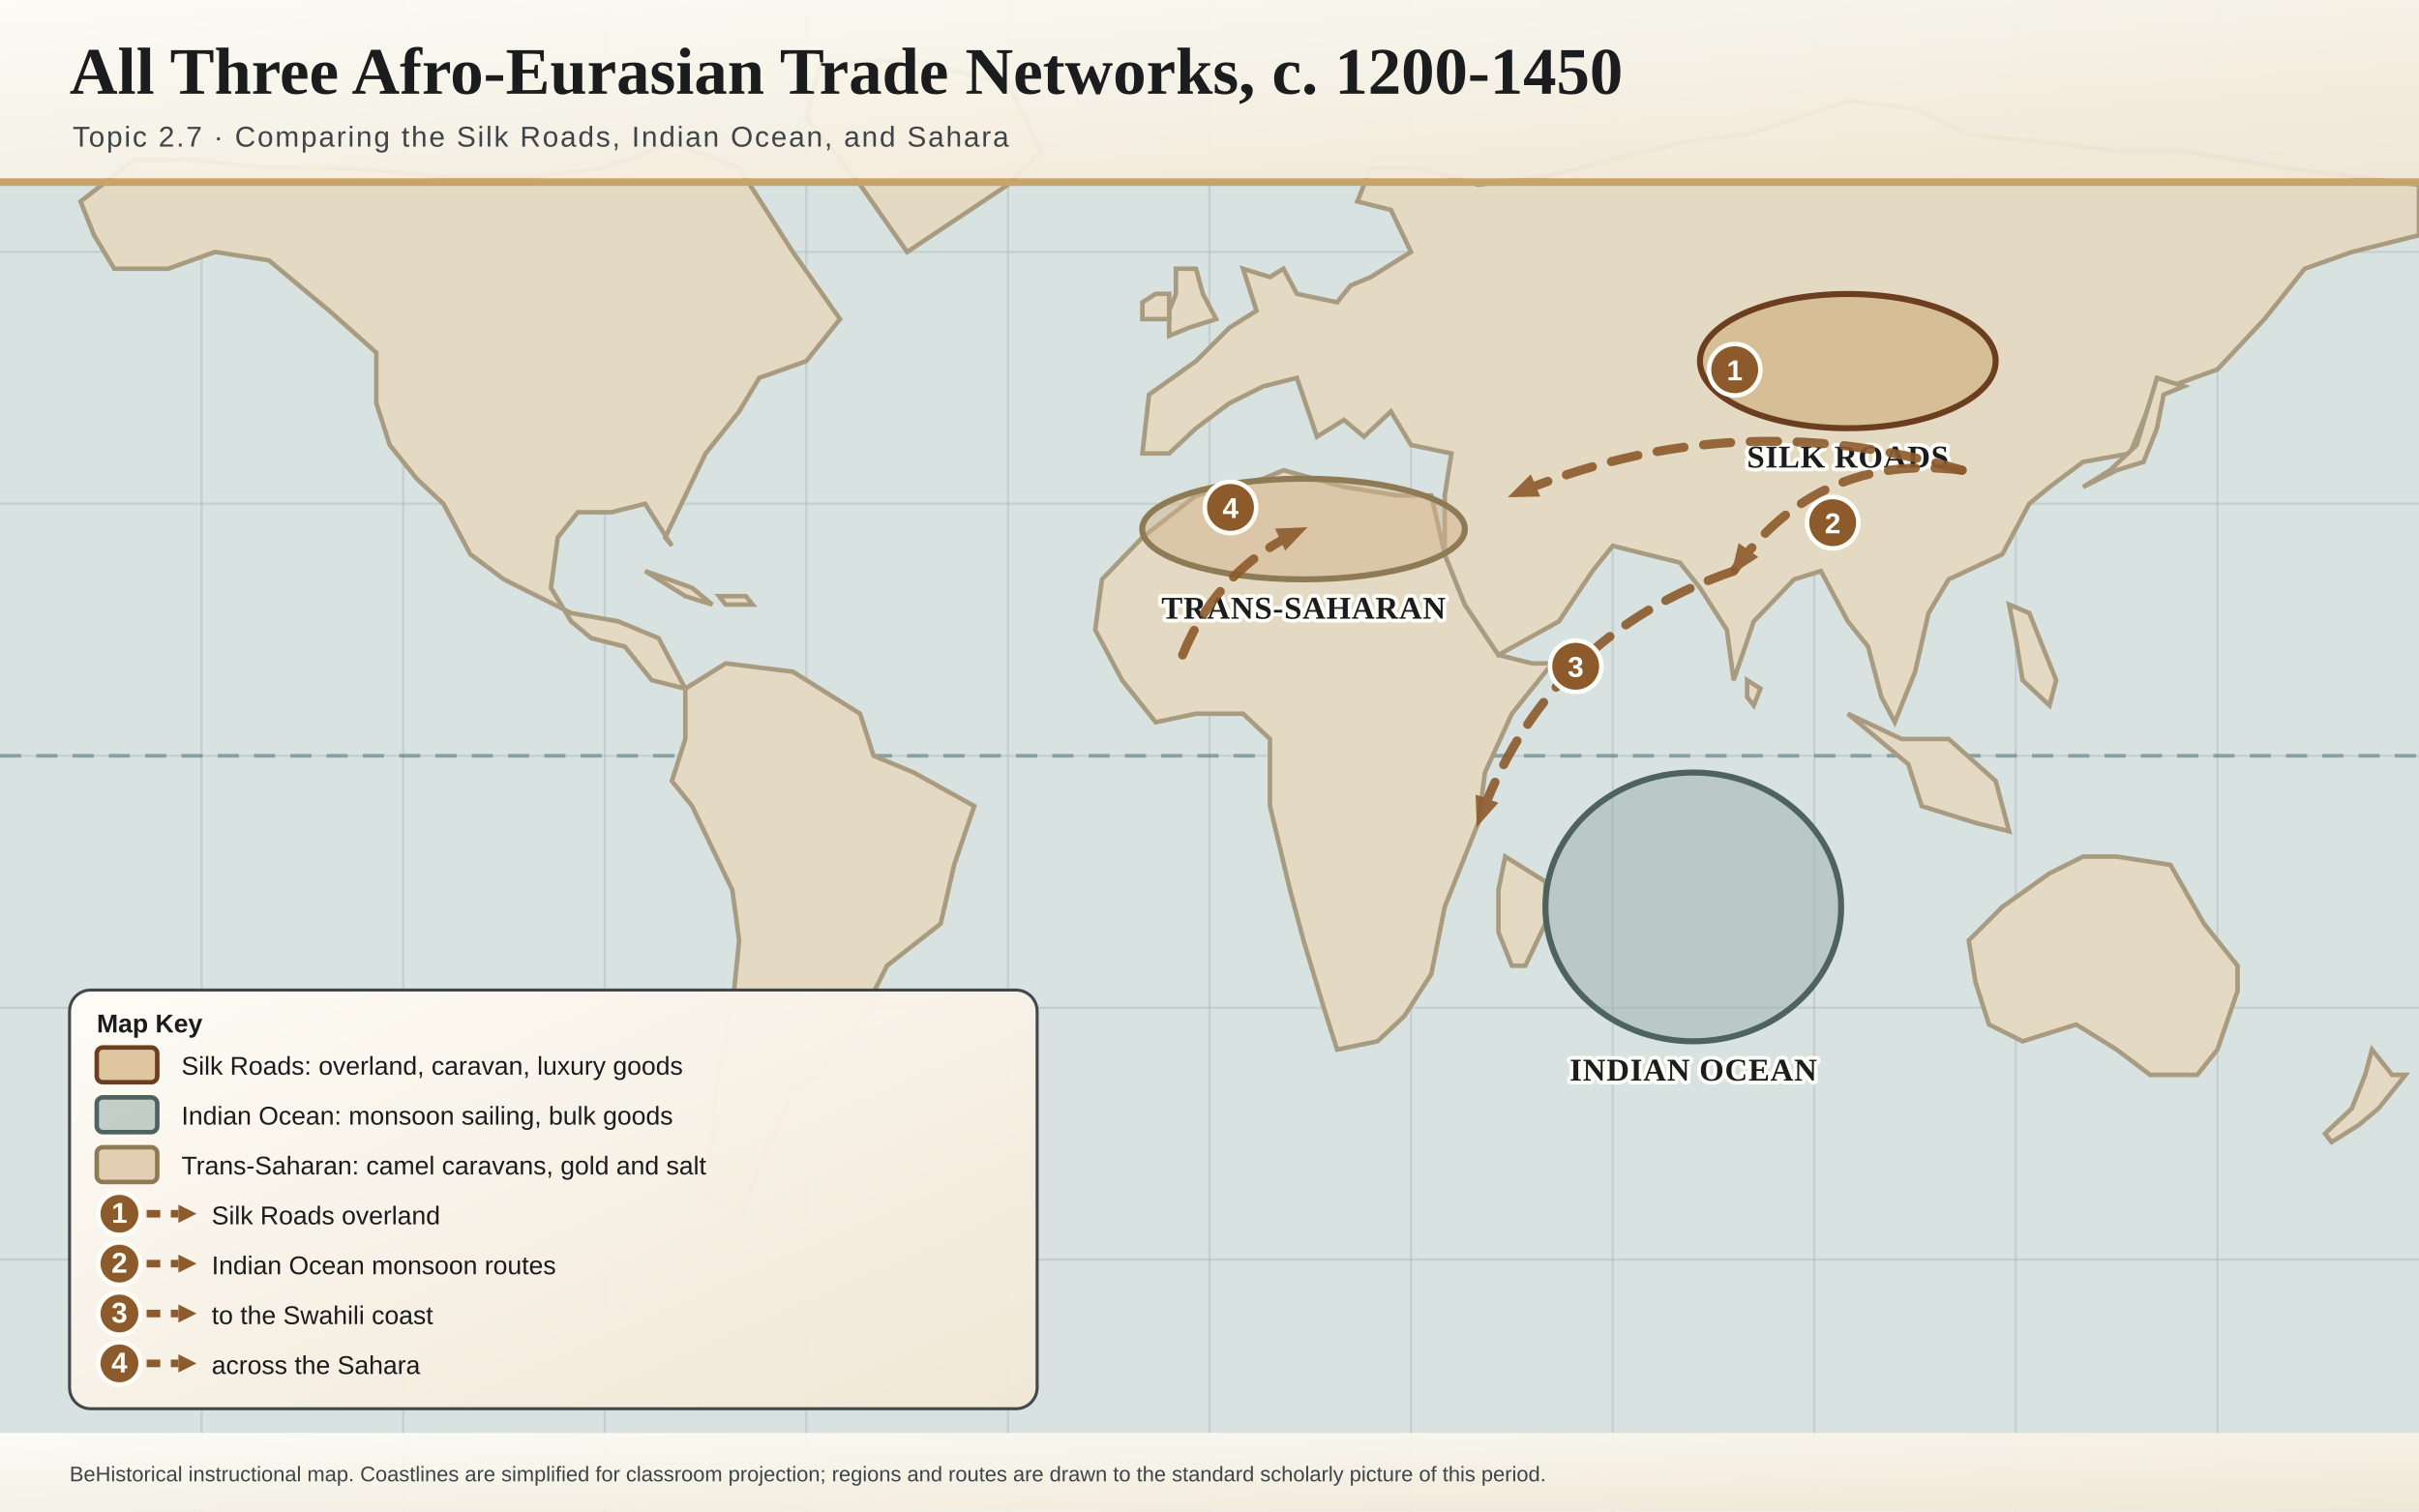
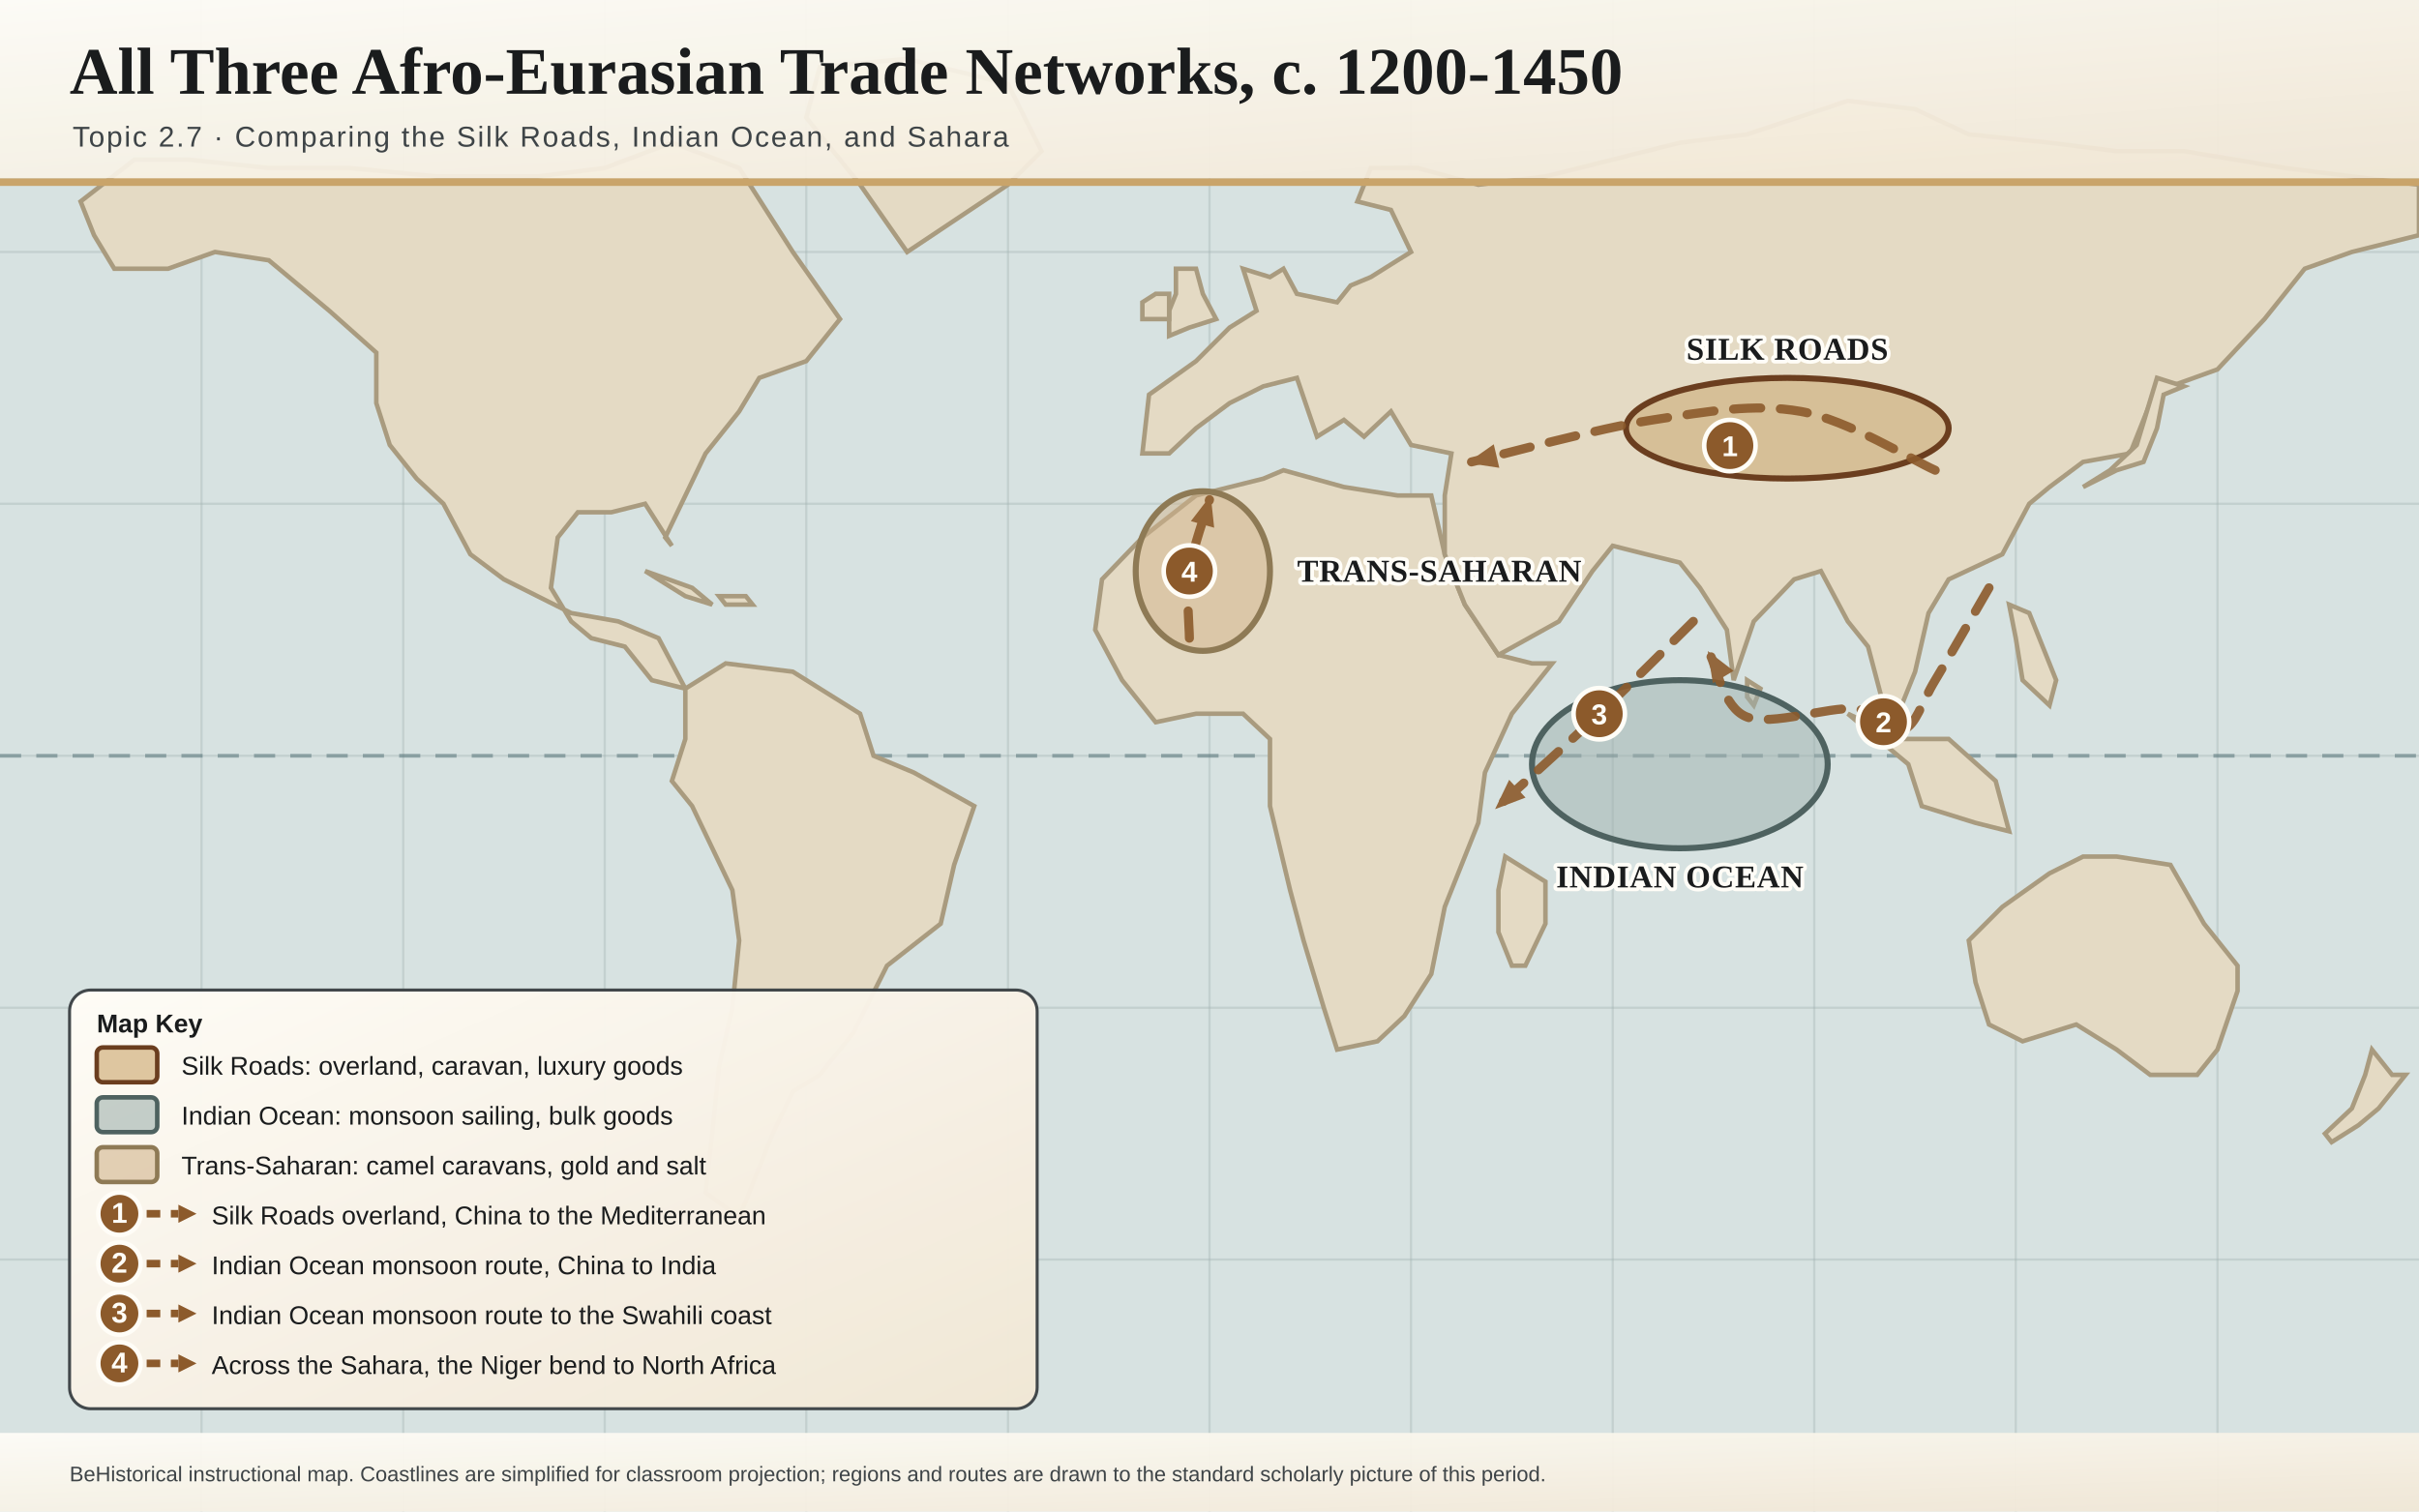
<svg xmlns="http://www.w3.org/2000/svg" width="1600" height="1000" viewBox="0 0 1600 1000" preserveAspectRatio="xMidYMid meet" role="img" aria-labelledby="map-title map-desc">
  <defs>
    <linearGradient id="paper" x1="0" x2="1" y1="0" y2="1">
      <stop offset="0" stop-color="#FFFDF7" />
      <stop offset="1" stop-color="#F1E7D5" />
    </linearGradient>
    <marker id="arrow" markerWidth="20" markerHeight="16" refX="17" refY="8" orient="auto" markerUnits="userSpaceOnUse">
      <path d="M0,0 L20,8 L0,16 Z" fill="#8C5A2B" />
    </marker>
    <style>
      .title{font-family:Georgia,'Times New Roman',serif;font-weight:700;font-size:44px;fill:#1A1C1D}
      .subtitle{font-family:Arial,Helvetica,sans-serif;font-size:19px;fill:#3E4447;letter-spacing:1.2px;text-transform:uppercase}
      .region{font-family:Georgia,'Times New Roman',serif;font-weight:700;font-size:21px;letter-spacing:.5px}
      .place{font-family:Arial,Helvetica,sans-serif;font-weight:700;font-size:18px;fill:#1A1C1D}
      .placenote{font-family:Arial,Helvetica,sans-serif;font-size:15px;fill:#3E4447}
      .small{font-family:Arial,Helvetica,sans-serif;font-size:17px;fill:#1A1C1D}
      .tiny{font-family:Arial,Helvetica,sans-serif;font-size:14px;fill:#3E4447}
      .badgenum{font-family:Arial,Helvetica,sans-serif;font-weight:700;font-size:19px;fill:#FFFDF7}
      .badge{fill:#8C5A2B;stroke:#FFFDF7;stroke-width:3}
      .halo{paint-order:stroke;stroke:#FFFDF7;stroke-width:5;stroke-linejoin:round}
      .city{fill:#1A1C1D;stroke:#FFFDF7;stroke-width:4}
      .flow{fill:none;stroke:#8C5A2B;stroke-width:6;stroke-linecap:round;opacity:.9}
      #land path{fill:#E4DAC4;stroke:#A99B7F;stroke-width:3}
      #graticule line{stroke:#9FB0AE;stroke-width:1.5;opacity:.35}
    </style>
  </defs>
  <rect width="1600" height="1000" fill="#D7E2E1" />
  <g id="graticule">
    <line x1="133.3" y1="0" x2="133.3" y2="1000" />
    <line x1="266.7" y1="0" x2="266.7" y2="1000" />
    <line x1="400.0" y1="0" x2="400.0" y2="1000" />
    <line x1="533.3" y1="0" x2="533.3" y2="1000" />
    <line x1="666.7" y1="0" x2="666.7" y2="1000" />
    <line x1="800.0" y1="0" x2="800.0" y2="1000" />
    <line x1="933.3" y1="0" x2="933.3" y2="1000" />
    <line x1="1066.7" y1="0" x2="1066.7" y2="1000" />
    <line x1="1200.0" y1="0" x2="1200.0" y2="1000" />
    <line x1="1333.3" y1="0" x2="1333.3" y2="1000" />
    <line x1="1466.7" y1="0" x2="1466.7" y2="1000" />
    <line x1="0" y1="833.3" x2="1600" y2="833.3" />
    <line x1="0" y1="666.7" x2="1600" y2="666.7" />
    <line x1="0" y1="500.0" x2="1600" y2="500.0" />
    <line x1="0" y1="333.3" x2="1600" y2="333.3" />
    <line x1="0" y1="166.7" x2="1600" y2="166.7" />
  </g>
  <line x1="0" y1="500.0" x2="1600" y2="500.0" stroke="#4E6B72" stroke-width="2.5" stroke-dasharray="14 10" opacity=".5" />
  <g id="land">
    <path id="land-greenland" d="M600.0,166.7 L666.7,122.2 L688.9,100.0 L666.7,55.6 L600.0,38.9 L542.2,44.4 L533.3,77.8 L568.9,122.2 L600.0,166.7 Z" />
    <path id="land-northAmerica" d="M53.3,133.3 L88.9,105.6 L124.4,105.6 L177.8,111.1 L231.1,111.1 L288.9,116.7 L355.6,116.7 L400.0,111.1 L444.4,94.4 L488.9,111.1 L524.4,166.7 L555.6,211.1 L533.3,238.9 L502.2,250.0 L488.9,272.2 L466.7,300.0 L440.0,355.6 L444.4,361.1 L426.7,333.3 L404.4,338.9 L382.2,338.9 L368.9,355.6 L364.4,388.9 L377.8,411.1 L391.1,422.2 L413.3,427.8 L431.1,450.0 L453.3,455.6 L435.6,422.2 L408.9,411.1 L377.8,405.6 L333.3,383.3 L311.1,366.7 L293.3,333.3 L275.6,316.7 L257.8,294.4 L248.9,266.7 L248.9,233.3 L217.8,205.6 L177.8,172.2 L142.2,166.7 L111.1,177.8 L75.6,177.8 L62.2,155.6 L53.3,133.3 Z" />
    <path id="land-southAmerica" d="M453.3,455.6 L480.0,438.9 L524.4,444.4 L568.9,472.2 L577.8,500.0 L604.4,511.1 L644.4,533.3 L631.1,572.2 L622.2,611.1 L586.7,638.9 L564.4,683.3 L542.2,711.1 L524.4,722.2 L511.1,750.0 L497.8,783.3 L488.9,805.6 L466.7,788.9 L471.1,750.0 L475.6,705.6 L484.4,666.7 L488.9,622.2 L484.4,588.9 L457.8,533.3 L444.4,516.7 L453.3,488.9 L453.3,455.6 Z" />
    <path id="land-africa" d="M724.4,416.7 L728.9,383.3 L755.6,355.6 L791.1,327.8 L835.6,316.7 L848.9,311.1 L888.9,322.2 L924.4,327.8 L946.7,327.8 L955.6,366.7 L968.9,400.0 L991.1,433.3 L1013.3,438.9 L1026.7,438.9 L1000.0,472.2 L982.2,511.1 L977.8,544.4 L955.6,600.0 L946.7,644.4 L928.9,672.2 L911.1,688.9 L884.4,694.4 L875.6,666.7 L862.2,622.2 L853.3,588.9 L840.0,533.3 L840.0,488.9 L822.2,472.2 L791.1,472.2 L764.4,477.8 L742.2,450.0 L724.4,416.7 Z" />
    <path id="land-eurasia" d="M755.6,300.0 L760.0,261.1 L791.1,238.9 L813.3,216.7 L831.1,205.6 L822.2,177.8 L840.0,183.3 L848.9,177.8 L857.8,194.4 L884.4,200.0 L893.3,188.9 L906.7,183.3 L924.4,172.2 L933.3,166.7 L920.0,138.9 L897.8,133.3 L906.7,111.1 L937.8,111.1 L977.8,122.2 L1022.2,116.7 L1066.7,105.6 L1111.1,94.4 L1155.6,88.9 L1222.2,66.7 L1266.7,72.2 L1302.2,88.9 L1355.6,94.4 L1400.0,100.0 L1444.4,100.0 L1511.1,111.1 L1555.6,116.7 L1600.0,122.2 L1600.0,155.6 L1555.6,166.7 L1524.4,177.8 L1497.8,211.1 L1466.7,244.4 L1435.6,255.6 L1422.2,266.7 L1408.9,300.0 L1377.8,305.6 L1355.6,322.2 L1342.2,333.3 L1324.4,366.7 L1288.9,383.3 L1275.6,405.6 L1266.7,444.4 L1253.3,477.8 L1244.4,461.1 L1235.6,427.8 L1222.2,411.1 L1204.4,377.8 L1186.7,383.3 L1160.0,411.1 L1146.7,450.0 L1142.2,416.7 L1124.4,388.9 L1111.1,372.2 L1088.9,366.7 L1066.7,361.1 L1053.3,377.8 L1031.1,411.1 L991.1,433.3 L968.9,400.0 L955.6,366.7 L955.6,327.8 L960.0,300.0 L933.3,294.4 L920.0,272.2 L902.2,288.9 L888.9,277.8 L871.1,288.9 L857.8,250.0 L835.6,255.6 L813.3,266.7 L791.1,283.3 L773.3,300.0 L755.6,300.0 Z" />
    <path id="land-britain" d="M773.3,222.2 L786.7,216.7 L804.4,211.1 L795.6,194.4 L791.1,177.8 L777.8,177.8 L777.8,194.4 L773.3,205.6 L773.3,222.2 Z" />
    <path id="land-ireland" d="M755.6,211.1 L773.3,211.1 L773.3,194.4 L764.4,194.4 L755.6,200.0 L755.6,211.1 Z" />
    <path id="land-japan" d="M1377.8,322.2 L1400.0,311.1 L1417.8,305.6 L1426.7,283.3 L1431.1,261.1 L1444.4,255.6 L1426.7,250.0 L1413.3,294.4 L1395.6,311.1 L1377.8,322.2 Z" />
    <path id="land-indonesia" d="M1222.2,472.2 L1262.2,505.6 L1271.1,533.3 L1306.7,544.4 L1328.9,550.0 L1320.0,516.7 L1288.9,488.9 L1257.8,488.9 L1222.2,472.2 Z" />
    <path id="land-philippines" d="M1328.9,400.0 L1342.2,405.6 L1351.1,427.8 L1360.0,450.0 L1355.6,466.7 L1337.8,450.0 L1333.3,422.2 L1328.9,400.0 Z" />
    <path id="land-australia" d="M1302.2,622.2 L1306.7,650.0 L1315.6,677.8 L1337.8,688.9 L1373.3,677.8 L1400.0,694.4 L1422.2,711.1 L1453.3,711.1 L1466.7,694.4 L1480.0,655.6 L1480.0,638.9 L1457.8,611.1 L1435.6,572.2 L1400.0,566.7 L1377.8,566.7 L1355.6,577.8 L1324.4,600.0 L1302.2,622.2 Z" />
    <path id="land-newZealand" d="M1568.9,694.4 L1582.2,711.1 L1591.1,711.1 L1573.3,733.3 L1560.0,744.4 L1542.2,755.6 L1537.8,750.0 L1555.6,733.3 L1564.4,711.1 L1568.9,694.4 Z" />
    <path id="land-madagascar" d="M995.6,566.7 L1022.2,583.3 L1022.2,611.1 L1008.9,638.9 L1000.0,638.9 L991.1,616.7 L991.1,588.9 L995.6,566.7 Z" />
    <path id="land-cuba" d="M426.7,377.8 L457.8,388.9 L471.1,400.0 L453.3,394.4 L426.7,377.8 Z" />
    <path id="land-hispaniola" d="M475.6,394.4 L493.3,394.4 L497.8,400.0 L480.0,400.0 L475.6,394.4 Z" />
    <path id="land-sriLanka" d="M1155.6,450.0 L1164.4,455.6 L1160.0,466.7 L1155.6,461.1 L1155.6,450.0 Z" />
  </g>
  <g id="highlights">
-     <ellipse cx="1222.2" cy="238.9" rx="97.8" ry="44.4" fill="#C9A46A" fill-opacity="0.5" stroke="#6B3E1F" stroke-width="4" />
-     <text class="region halo" x="1222.2" y="309.3" text-anchor="middle" fill="#1A1C1D">
-       <tspan x="1222.2" dy="0">SILK ROADS</tspan>
-     </text>
-     <ellipse cx="1120.0" cy="600.0" rx="97.8" ry="88.9" fill="#9FB0AE" fill-opacity="0.5" stroke="#4E6260" stroke-width="4" />
-     <text class="region halo" x="1120.0" y="714.9" text-anchor="middle" fill="#1A1C1D">
-       <tspan x="1120.0" dy="0">INDIAN OCEAN</tspan>
-     </text>
-     <ellipse cx="862.2" cy="350.0" rx="106.7" ry="33.3" fill="#D2B48C" fill-opacity="0.5" stroke="#8E7A55" stroke-width="4" />
-     <text class="region halo" x="862.2" y="409.3" text-anchor="middle" fill="#1A1C1D">
-       <tspan x="862.2" dy="0">TRANS-SAHARAN</tspan>
-     </text>
+     <ellipse cx="1182.2" cy="283.3" rx="106.7" ry="33.3" fill="#C9A46A" fill-opacity="0.5" stroke="#6B3E1F" stroke-width="4" />
+     <ellipse cx="1111.1" cy="505.6" rx="97.8" ry="55.6" fill="#9FB0AE" fill-opacity="0.5" stroke="#4E6260" stroke-width="4" />
+     <ellipse cx="795.6" cy="377.8" rx="44.4" ry="52.8" fill="#D2B48C" fill-opacity="0.5" stroke="#8E7A55" stroke-width="4" />
  </g>
  <g id="flows">
-     <path class="flow" d="M1297.8,311.1 Q1145.9,265.8 1000.0,327.8" stroke-dasharray="18 13" marker-end="url(#arrow)" />
-     <circle class="badge" cx="1147.4" cy="244.6" r="17" />
-     <text class="badgenum" x="1147.4" y="251.6" text-anchor="middle">1</text>
-     <path class="flow" d="M1297.8,311.1 Q1202.2,299.1 1146.7,377.8" stroke-dasharray="18 13" marker-end="url(#arrow)" />
-     <circle class="badge" cx="1212.2" cy="345.8" r="17" />
-     <text class="badgenum" x="1212.2" y="352.8" text-anchor="middle">2</text>
-     <path class="flow" d="M1146.7,377.8 Q1022.2,420.6 977.8,544.4" stroke-dasharray="18 13" marker-end="url(#arrow)" />
-     <circle class="badge" cx="1042.2" cy="440.8" r="17" />
-     <text class="badgenum" x="1042.2" y="447.8" text-anchor="middle">3</text>
-     <path class="flow" d="M782.2,433.3 Q805.6,375.7 862.2,350.0" stroke-dasharray="18 13" marker-end="url(#arrow)" />
-     <circle class="badge" cx="813.9" cy="335.7" r="17" />
-     <text class="badgenum" x="813.9" y="342.7" text-anchor="middle">4</text>
+     <path class="flow" d="M1280.0,311.1 C1265.2,304.6 1222.2,277.8 1191.1,272.2 C1160.0,266.7 1129.6,272.2 1093.3,277.8 C1057.0,283.3 993.3,300.9 973.3,305.6" stroke-dasharray="18 13" marker-end="url(#arrow)" />
+     <circle class="badge" cx="1144.2" cy="294.8" r="17" />
+     <text class="badgenum" x="1144.2" y="301.8" text-anchor="middle">1</text>
+     <path class="flow" d="M1315.6,388.9 C1309.6,399.1 1289.5,434.4 1280.0,450.0 C1270.5,465.6 1267.6,479.6 1258.7,482.8 C1249.8,485.9 1243.9,470.3 1226.7,468.9 C1209.5,467.5 1171.5,480.4 1155.6,474.4 C1139.6,468.5 1135.2,440.2 1131.1,433.3" stroke-dasharray="18 13" marker-end="url(#arrow)" />
+     <circle class="badge" cx="1245.8" cy="477.5" r="17" />
+     <text class="badgenum" x="1245.8" y="484.5" text-anchor="middle">2</text>
+     <path class="flow" d="M1120.0,411.1 C1109.6,421.3 1079.3,451.9 1057.8,472.2 C1036.3,492.6 1002.2,523.1 991.1,533.3" stroke-dasharray="18 13" marker-end="url(#arrow)" />
+     <circle class="badge" cx="1057.8" cy="472.2" r="17" />
+     <text class="badgenum" x="1057.8" y="479.2" text-anchor="middle">3</text>
+     <path class="flow" d="M786.7,422.2 C786.7,414.8 784.4,393.1 786.7,377.8 C788.9,362.5 797.8,338.4 800.0,330.6" stroke-dasharray="18 13" marker-end="url(#arrow)" />
+     <circle class="badge" cx="786.7" cy="377.8" r="17" />
+     <text class="badgenum" x="786.7" y="384.8" text-anchor="middle">4</text>
+   </g>
+   <g id="region-labels">
+     <text class="region halo" x="1182.2" y="238.0" text-anchor="middle" fill="#1A1C1D">
+       <tspan x="1182.2" dy="0">SILK ROADS</tspan>
+     </text>
+     <text class="region halo" x="1111.1" y="587.1" text-anchor="middle" fill="#1A1C1D">
+       <tspan x="1111.1" dy="0">INDIAN OCEAN</tspan>
+     </text>
+     <text class="region halo" x="858.0" y="384.8" text-anchor="start" fill="#1A1C1D">
+       <tspan x="858.0" dy="0">TRANS-SAHARAN</tspan>
+     </text>
  </g>
  <g id="places">
    
  </g>
  <g id="titleband">
    <rect x="0" y="0" width="1600" height="118" fill="url(#paper)" opacity=".93" />
    <rect x="0" y="118" width="1600" height="5" fill="#C9A46A" />
    <text class="title" x="46" y="62">All Three Afro-Eurasian Trade Networks, c. 1200-1450</text>
    <text class="subtitle" x="48" y="97">Topic 2.7 · Comparing the Silk Roads, Indian Ocean, and Sahara</text>
  </g>
  <g id="legend" transform="translate(46,655)">
    <rect x="0" y="0" width="640" height="277" rx="14" fill="url(#paper)" stroke="#3E4447" stroke-width="2" opacity=".97" />
    <text class="small" x="18" y="28" font-weight="700">Map Key</text>
    <rect x="18" y="38" width="40" height="23" rx="4" fill="#C9A46A" fill-opacity=".6" stroke="#6B3E1F" stroke-width="3" />
    <text class="small" x="74" y="56">Silk Roads: overland, caravan, luxury goods</text>
    <rect x="18" y="71" width="40" height="23" rx="4" fill="#9FB0AE" fill-opacity=".6" stroke="#4E6260" stroke-width="3" />
    <text class="small" x="74" y="89">Indian Ocean: monsoon sailing, bulk goods</text>
    <rect x="18" y="104" width="40" height="23" rx="4" fill="#D2B48C" fill-opacity=".6" stroke="#8E7A55" stroke-width="3" />
    <text class="small" x="74" y="122">Trans-Saharan: camel caravans, gold and salt</text>
    <circle class="badge" cx="33" cy="148" r="14" />
    <text class="badgenum" x="33" y="154" text-anchor="middle" font-size="16">1</text>
    <line x1="51" x2="72" y1="148" y2="148" stroke="#8C5A2B" stroke-width="5" stroke-dasharray="9 7" />
    <path d="M72,142 L84,148 L72,154 Z" fill="#8C5A2B" />
-     <text class="small" x="94" y="155">Silk Roads overland</text>
+     <text class="small" x="94" y="155">Silk Roads overland, China to the Mediterranean</text>
    <circle class="badge" cx="33" cy="181" r="14" />
    <text class="badgenum" x="33" y="187" text-anchor="middle" font-size="16">2</text>
    <line x1="51" x2="72" y1="181" y2="181" stroke="#8C5A2B" stroke-width="5" stroke-dasharray="9 7" />
    <path d="M72,175 L84,181 L72,187 Z" fill="#8C5A2B" />
-     <text class="small" x="94" y="188">Indian Ocean monsoon routes</text>
+     <text class="small" x="94" y="188">Indian Ocean monsoon route, China to India</text>
    <circle class="badge" cx="33" cy="214" r="14" />
    <text class="badgenum" x="33" y="220" text-anchor="middle" font-size="16">3</text>
    <line x1="51" x2="72" y1="214" y2="214" stroke="#8C5A2B" stroke-width="5" stroke-dasharray="9 7" />
    <path d="M72,208 L84,214 L72,220 Z" fill="#8C5A2B" />
-     <text class="small" x="94" y="221">to the Swahili coast</text>
+     <text class="small" x="94" y="221">Indian Ocean monsoon route to the Swahili coast</text>
    <circle class="badge" cx="33" cy="247" r="14" />
    <text class="badgenum" x="33" y="253" text-anchor="middle" font-size="16">4</text>
    <line x1="51" x2="72" y1="247" y2="247" stroke="#8C5A2B" stroke-width="5" stroke-dasharray="9 7" />
    <path d="M72,241 L84,247 L72,253 Z" fill="#8C5A2B" />
-     <text class="small" x="94" y="254">across the Sahara</text>
+     <text class="small" x="94" y="254">Across the Sahara, the Niger bend to North Africa</text>
  </g>
  <rect x="0" y="948" width="1600" height="52" fill="url(#paper)" opacity=".93" />
  <text class="tiny" x="46" y="980">BeHistorical instructional map. Coastlines are simplified for classroom projection; regions and routes are drawn to the standard scholarly picture of this period.</text>
</svg>
